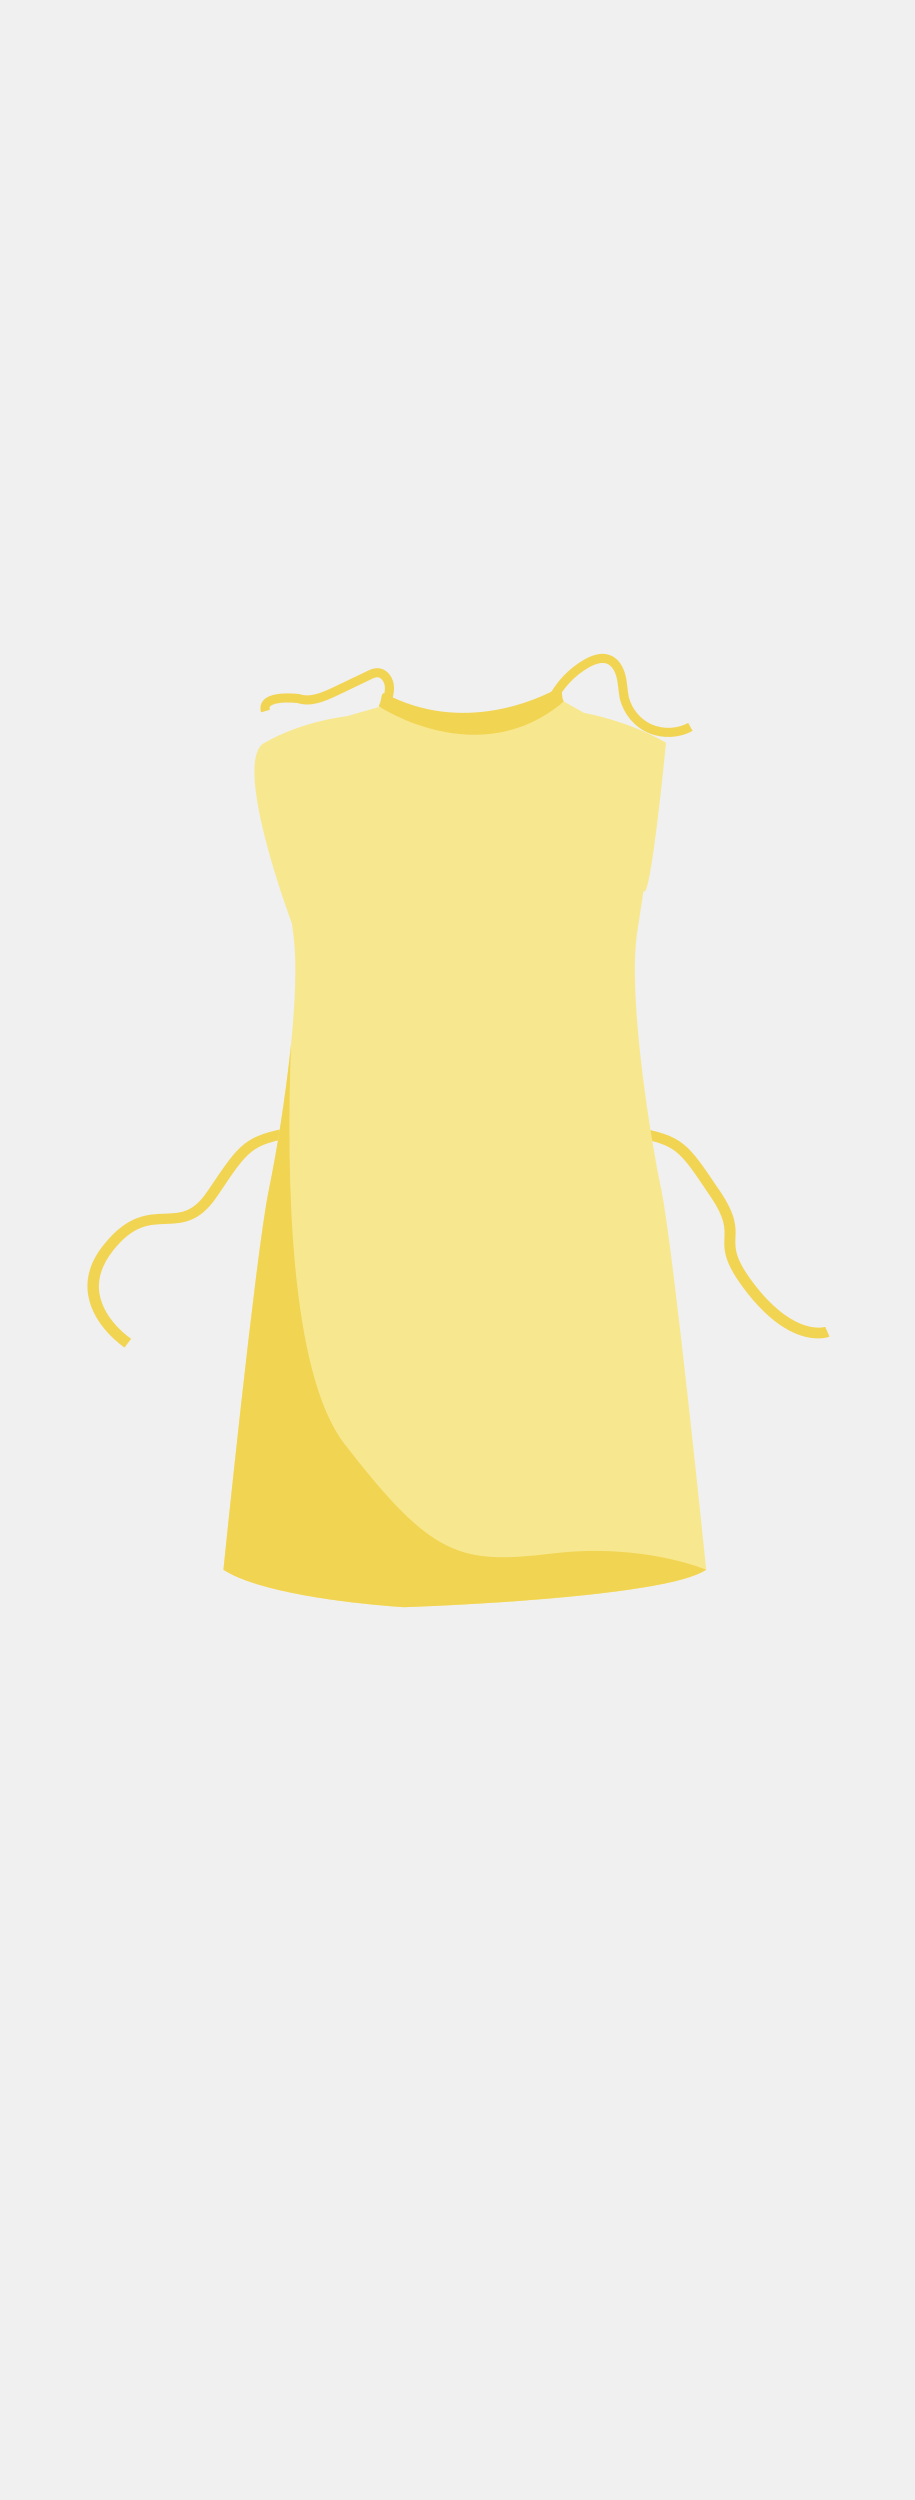
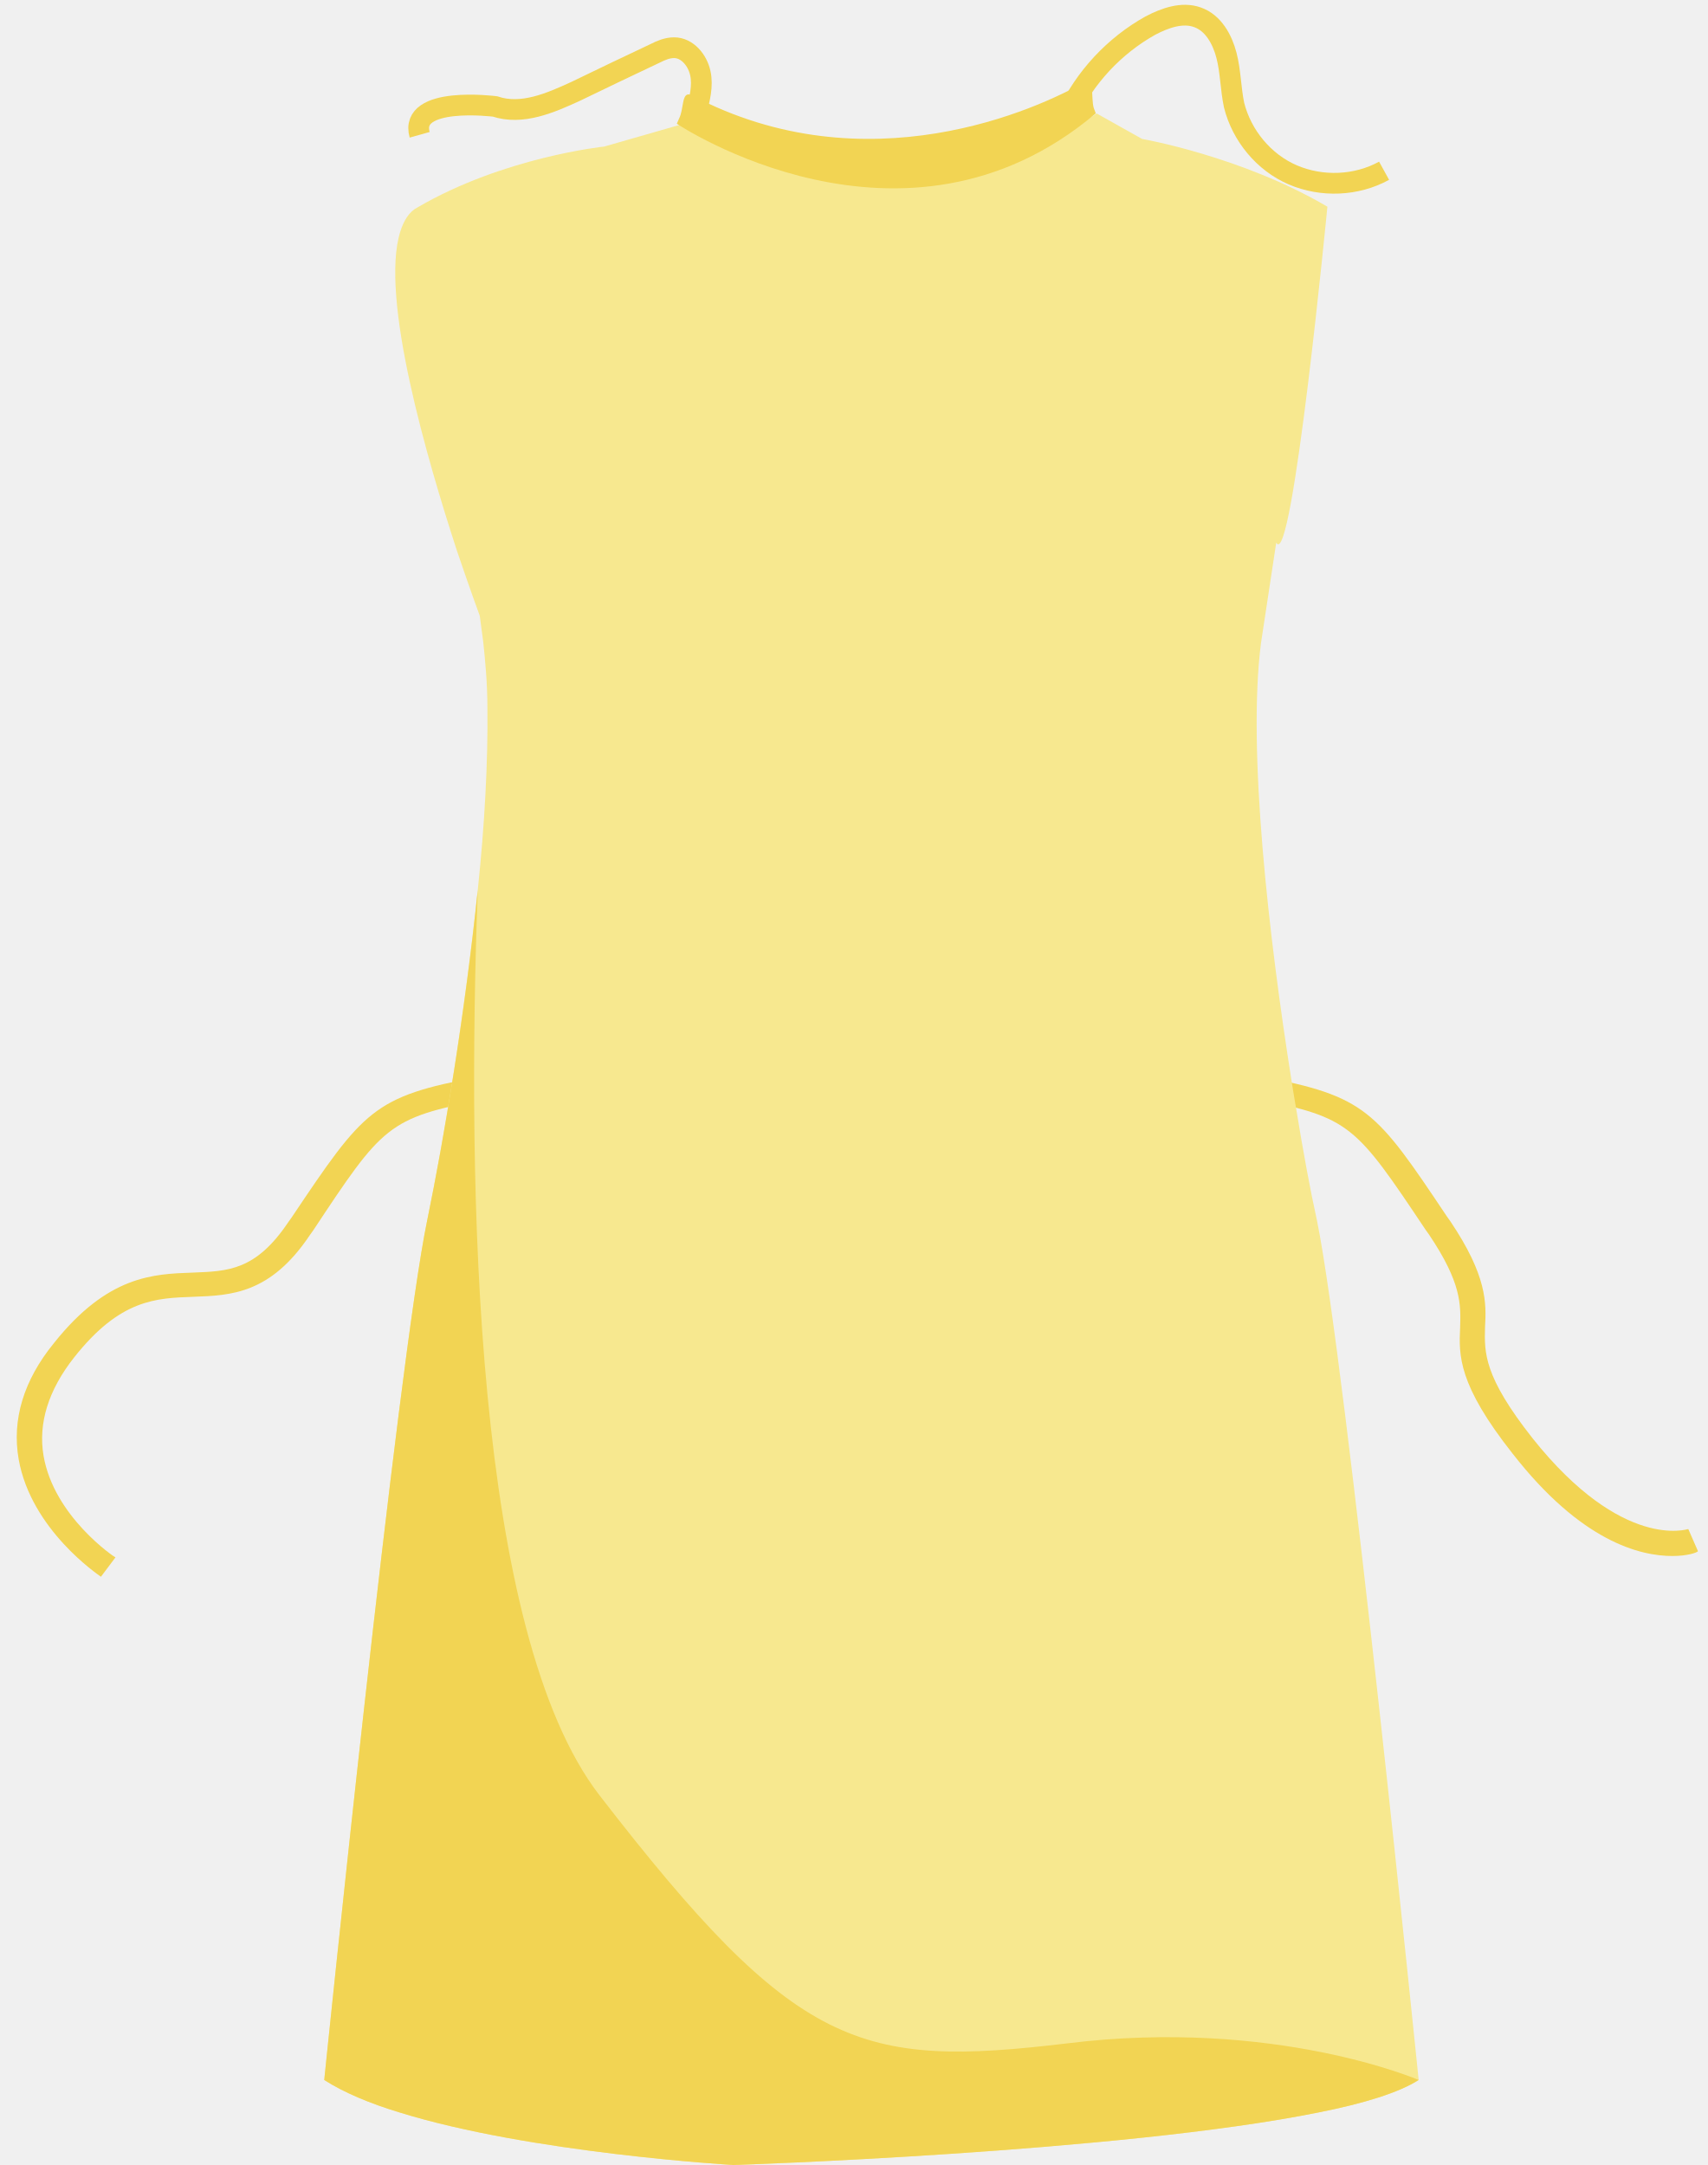
- <svg xmlns="http://www.w3.org/2000/svg" version="1.1" x="0px" y="0px" viewBox="0 0 300.5 821.3" style="enable-background:new 0 0 300.5 821.3;" xml:space="preserve">
+ <svg xmlns="http://www.w3.org/2000/svg" version="1.1" id="Layer_1" x="0px" y="0px" viewBox="0 0 247 313.2" style="enable-background:new 0 0 247 313.2;" xml:space="preserve">
  <style type="text/css">
- 	.st0{fill:#FFFFFF;}
- 	.st1{fill:#22366B;}
- 	.st2{fill:#CFCFCF;}
- 	.st3{fill:#22AA66;}
- 	.st4{fill:#229958;}
- 	.st5{fill:#24BF77;}
- 	.st6{fill:#24AA63;}
- 	.st7{fill:#E3AC81;}
- 	.st8{fill:#EBE0DA;}
- 	.st9{fill:#F8BA8C;}
- 	.st10{fill:#793B16;}
- 	.st11{fill:#EADBD8;}
- 	.st12{fill:#5B2C0B;}
- 	.st13{fill:#803E19;}
- 	.st14{fill:#2B96F4;}
- 	.st15{fill:#0E131A;}
- 	.st16{fill:#43362C;}
- 	.st17{fill:#F7E88F;}
- 	.st18{fill:#0071D6;}
- 	.st19{fill:#FCAE88;}
- 	.st20{opacity:0.32;fill:#B06D4D;}
- 	.st21{fill:#F2D453;}
- 	.st22{fill-rule:evenodd;clip-rule:evenodd;fill:#B77A65;}
- 	.st23{fill-rule:evenodd;clip-rule:evenodd;fill:#0071D6;}
- 	.st24{fill-rule:evenodd;clip-rule:evenodd;fill:#005EA5;}
- 	.st25{fill:#1E3144;}
- 	.st26{fill:#DB7269;}
- 	.st27{fill:#FFC5B6;}
- 	.st28{fill:none;stroke:#FFFFFF;stroke-width:2.332;stroke-linecap:round;stroke-linejoin:round;}
- 	.st29{fill:none;stroke:#FFFFFF;stroke-width:1.941;stroke-linecap:round;stroke-linejoin:round;}
- 	.st30{fill:none;stroke:#FFFFFF;stroke-width:0.935;stroke-linecap:round;stroke-linejoin:round;}
- 	.st31{fill:#209E5F;}
- 	.st32{fill:#25AF66;}
- 	.st33{fill:#EADBD5;}
- 	.st34{opacity:0.1;}
- 	.st35{fill:#60D2A5;}
- 	.st36{fill:#57C193;}
- 	.st37{fill:#45BF87;}
- 	.st38{fill:#028251;}
- 	.st39{fill:#07AF72;}
- 	.st40{opacity:0.25;}
- 	.st41{fill:#8DD9B8;}
- 	.st42{fill:#FBB087;}
- 	.st43{fill:none;stroke:#EADBD8;stroke-miterlimit:10;}
- 	.st44{fill:none;stroke:#803E19;stroke-width:1.324;stroke-linecap:round;stroke-linejoin:round;stroke-miterlimit:10;}
- 	.st45{clip-path:url(#XMLID_30_);}
- 	.st46{clip-path:url(#XMLID_31_);}
- 	.st47{clip-path:url(#XMLID_33_);}
- 	.st48{clip-path:url(#XMLID_34_);}
- 	.st49{clip-path:url(#XMLID_36_);}
- 	.st50{clip-path:url(#XMLID_37_);}
- 	.st51{opacity:0.39;fill:#FFFFFF;}
- 	.st52{opacity:0.42;fill:#F9F9F9;}
- 	.st53{clip-path:url(#XMLID_39_);}
- 	.st54{clip-path:url(#XMLID_40_);}
- 	.st55{clip-path:url(#XMLID_42_);}
- 	.st56{clip-path:url(#XMLID_43_);}
- 	.st57{clip-path:url(#XMLID_45_);}
- 	.st58{clip-path:url(#XMLID_46_);}
- 	.st59{fill:#F7E589;}
- 	.st60{fill:none;stroke:#FFFFFF;stroke-width:2.27;stroke-linecap:round;stroke-linejoin:round;}
- 	.st61{fill:none;stroke:#FFFFFF;stroke-width:1.89;stroke-linecap:round;stroke-linejoin:round;}
- 	.st62{fill:none;stroke:#FFFFFF;stroke-width:0.91;stroke-linecap:round;stroke-linejoin:round;}
- 	.st63{fill:#E6E8E8;}
- 	.st64{fill:none;stroke:#BFBFBF;stroke-width:1.433;stroke-miterlimit:10;}
- 	.st65{fill:none;stroke:#BFBFBF;stroke-width:0.249;stroke-miterlimit:10;stroke-dasharray:0,0.498,1.246,0,0,0;}
- 	.st66{opacity:0.4;fill:#BFBFBF;}
- 	.st67{fill:none;stroke:#BFBFBF;stroke-width:0.239;stroke-miterlimit:10;}
- 	.st68{fill:none;stroke:#BFBFBF;stroke-width:0.239;stroke-miterlimit:10;stroke-dasharray:1.194,0,0,0;}
- 	.st69{fill:none;stroke:#BFBFBF;stroke-width:0.239;stroke-miterlimit:10;stroke-dasharray:0,0.468,1.194,0,0,0;}
- 	.st70{fill:#BFBFBF;}
- 	.st71{fill:#F7FBFC;}
- 	.st72{opacity:0.3;}
- 	.st73{opacity:0.4;clip-path:url(#SVGID_7_);fill:#BFBFBF;}
- 	.st74{opacity:0.5;}
- 	.st75{opacity:0.4;clip-path:url(#SVGID_8_);fill:#BFBFBF;}
- 	.st76{opacity:0.4;clip-path:url(#SVGID_9_);fill:#BFBFBF;}
- 	.st77{opacity:0.4;clip-path:url(#SVGID_10_);fill:#BFBFBF;}
- 	.st78{opacity:0.4;clip-path:url(#SVGID_11_);fill:#BFBFBF;}
- 	.st79{clip-path:url(#XMLID_48_);}
- 	.st80{clip-path:url(#XMLID_49_);}
- 	.st81{clip-path:url(#XMLID_51_);}
- 	.st82{clip-path:url(#XMLID_52_);}
- 	.st83{fill:#DDCFC9;}
- 	.st84{fill:none;stroke:#F2D453;stroke-width:3;stroke-miterlimit:10;}
- 	.st85{clip-path:url(#XMLID_54_);}
- 	.st86{clip-path:url(#XMLID_55_);}
- 	.st87{opacity:0.4;clip-path:url(#SVGID_12_);fill:#BFBFBF;}
+ 	.st0{fill:#F2D453;}
+ 	.st1{fill:#F7E88F;}
+ 	.st2{fill:none;stroke:#F2D453;stroke-width:3;stroke-miterlimit:10;}
</style>
-   <g id="BACKGROUND">
- </g>
-   <g id="OBJECT">
+   <g id="OBJECT_1_">
    <g>
      <g>
        <g>
-           <path class="st21" d="M40.9,442.7c-0.4-0.3-10.1-6.8-11.9-17c-1-5.7,0.7-11.4,5.1-16.8c7.8-9.8,14.4-10,20.2-10.2      c5.1-0.2,9.1-0.3,13.8-7.3l0.5-0.7c10.4-15.5,11.8-17.5,27.1-20.4l0.7,3.3c-13.8,2.6-14.6,3.8-24.7,18.9l-0.5,0.7      c-5.7,8.5-11.4,8.7-16.8,8.9c-5.4,0.2-10.6,0.3-17.3,8.8c-3.7,4.7-5.2,9.5-4.4,14.2c1.5,8.8,10.3,14.7,10.4,14.7L40.9,442.7z" />
+           <path class="st0" d="M14.6,228.1c-0.4-0.3-10.1-6.8-11.9-17c-1-5.7,0.7-11.4,5.1-16.8c7.8-9.8,14.4-10,20.1-10.2      c5.1-0.2,9.1-0.3,13.8-7.3l0.5-0.7c10.4-15.5,11.8-17.5,27-20.3l0.7,3.3c-13.8,2.6-14.6,3.8-24.6,18.9l-0.5,0.7      c-5.7,8.5-11.4,8.7-16.8,8.9c-5.4,0.2-10.6,0.3-17.3,8.8c-3.7,4.7-5.2,9.5-4.4,14.2c1.5,8.8,10.3,14.7,10.4,14.7L14.6,228.1z" />
        </g>
        <g>
-           <path class="st21" d="M268.8,439.7c-4.7,0-13.2-2.1-23.2-14.8c-7.9-10-7.8-14.2-7.6-18.3c0.1-3.3,0.2-6.4-4.5-13.4l-0.5-0.7      c-10.1-15.1-10.9-16.3-24.7-18.9l0.7-3.3c15.3,2.9,16.7,4.9,27.1,20.4l0.5,0.7c5.3,7.9,5.2,11.8,5,15.3      c-0.1,3.7-0.2,7.1,6.9,16.1c13,16.3,22.5,13.1,22.6,13.1l1.4,3.2C272.4,439.2,271,439.7,268.8,439.7z" />
+           <path class="st0" d="M241.9,225.1c-4.7,0-13.2-2.1-23.1-14.8c-7.9-10-7.8-14.2-7.6-18.3c0.1-3.3,0.2-6.4-4.5-13.4l-0.5-0.7      c-10.1-15.1-10.9-16.3-24.6-18.9l0.7-3.3c15.3,2.9,16.7,4.9,27,20.3l0.5,0.7c5.3,7.9,5.2,11.8,5,15.3c-0.1,3.7-0.2,7.1,6.9,16.1      c13,16.3,22.4,13.1,22.5,13.1l1.4,3.2C245.5,224.6,244.1,225.1,241.9,225.1z" />
        </g>
        <g>
-           <path class="st17" d="M232,515.7c-2.8,1.8-7.9,3.4-14.5,4.7c-28.8,5.8-84.8,7.6-84.8,7.6s-29.4-1.7-48.4-7.6      c-4.3-1.3-8.1-2.9-10.9-4.7c0,0,10.6-104,14.9-124.7c0.9-4.5,2-10.1,3-16.3c0.2-1.2,0.4-2.4,0.6-3.6c1.4-8.8,2.7-18.4,3.7-27.9      c1-9.5,1.5-18.7,1.4-26.5c0-3.5-0.3-6.7-0.6-9.5l-0.5-3.8c0,0-1.4-3.8-3.3-9.4c-4.4-13.3-11.3-36.9-8.3-46.4      c0.5-1.6,1.3-2.9,2.5-3.5c12.5-7.3,27.1-8.8,27.1-8.8l10.8-3.1l0.3-0.1c4.6,3.2,16.8,5.4,30,5.4c12.9,0,25.5-3.7,30.2-6.9      c0,0,0.1,0,0.1-0.1l6.6,3.7c0,0,14.4,2.5,26.9,9.8c0,0-5.1,53-7.4,48.7l-2.2,14.5c-2,15.4,1.1,42.6,4.5,64.1      c0.2,1.2,0.4,2.5,0.6,3.6c1,6.1,2,11.6,3,16.1C221.4,411.7,232,515.7,232,515.7z" />
-           <path class="st21" d="M232,515.7c-2.8,1.8-7.9,3.4-14.5,4.7c-28.8,5.8-84.8,7.6-84.8,7.6s-29.4-1.7-48.4-7.6      c-4.3-1.3-8.1-2.9-10.9-4.7c0,0,10.6-104,14.9-124.7c2.4-11.6,5.5-30.2,7.3-47.8c-1.6,43.7-0.5,107.7,17.6,131.2      c28.6,37,37.7,39.6,67.9,36C211.1,506.7,232,515.7,232,515.7z" />
+           <path class="st1" d="M205.2,300.9c-2.8,1.8-7.9,3.4-14.5,4.7c-28.7,5.8-84.6,7.6-84.6,7.6s-29.3-1.7-48.3-7.6      c-4.3-1.3-8.1-2.9-10.9-4.7c0,0,10.6-103.7,14.9-124.4c0.9-4.5,2-10.1,3-16.3c0.2-1.2,0.4-2.4,0.6-3.6      c1.4-8.8,2.7-18.4,3.7-27.8s1.5-18.7,1.4-26.4c0-3.5-0.3-6.7-0.6-9.5l-0.5-3.8c0,0-1.4-3.8-3.3-9.4C61.8,66.5,54.9,43,57.9,33.5      c0.5-1.6,1.3-2.9,2.5-3.5c12.5-7.3,27-8.8,27-8.8l10.8-3.1l0.3-0.1c4.6,3.2,16.8,5.4,29.9,5.4c12.9,0,25.4-3.7,30.1-6.9      c0,0,0.1,0,0.1-0.1l6.6,3.7c0,0,14.4,2.5,26.8,9.8c0,0-5.1,52.9-7.4,48.6l-2.2,14.5c-2,15.4,1.1,42.5,4.5,63.9      c0.2,1.2,0.4,2.5,0.6,3.6c1,6.1,2,11.6,3,16.1C194.7,197.2,205.2,300.9,205.2,300.9z" />
+           <path class="st0" d="M205.2,300.9c-2.8,1.8-7.9,3.4-14.5,4.7c-28.7,5.8-84.6,7.6-84.6,7.6s-29.3-1.7-48.3-7.6      c-4.3-1.3-8.1-2.9-10.9-4.7c0,0,10.6-103.7,14.9-124.4c2.4-11.6,5.5-30.1,7.3-47.7c-1.6,43.6-0.5,107.4,17.6,130.9      c28.5,36.9,37.6,39.5,67.7,35.9C184.4,291.9,205.2,300.9,205.2,300.9z" />
        </g>
        <g>
-           <path class="st21" d="M183.6,225.9c-6.9,4-31.8,15.3-57,2c-1.6-0.8-1.1,1.9-1.9,3.4l-0.3,0.7c0,0,32.9,22.1,60.8-1.5l-0.3-0.8      C184.4,228.3,184.9,225.1,183.6,225.9z" />
+           <path class="st0" d="M157,11.8c-6.9,4-31.7,15.3-56.9,2c-1.6-0.8-1.1,1.9-1.9,3.4l-0.3,0.7c0,0,32.8,22,60.6-1.5l-0.3-0.8      C157.8,14.2,158.3,11,157,11.8z" />
        </g>
      </g>
-       <path class="st84" d="M181,230.7c2.5-5.4,6.8-10,12-12.9c2.1-1.1,4.6-2,6.8-1.2c2.3,0.8,3.6,3.2,4.2,5.5c0.6,2.3,0.6,4.8,1.1,7.2    c1.1,4.4,4.3,8.3,8.5,10.1c4.2,1.8,9.2,1.6,13.2-0.6" />
-       <path class="st84" d="M127.2,230.3c0.5-1.8,1-3.8,0.6-5.6c-0.4-1.9-1.9-3.7-3.8-3.7c-1,0-1.9,0.4-2.7,0.8    c-3.8,1.8-7.6,3.6-11.5,5.5c-3.7,1.7-7.8,3.5-11.7,2.2c0,0-12.5-1.6-10.9,4.1" />
+       <path class="st2" d="M154.4,16.6c2.5-5.4,6.8-10,12-12.9c2.1-1.1,4.6-2,6.8-1.2c2.3,0.8,3.6,3.2,4.2,5.5s0.6,4.8,1.1,7.2    c1.1,4.4,4.3,8.3,8.5,10.1c4.2,1.8,9.2,1.6,13.2-0.6" />
+       <path class="st2" d="M100.7,16.2c0.5-1.8,1-3.8,0.6-5.6c-0.4-1.9-1.9-3.7-3.8-3.7c-1,0-1.9,0.4-2.7,0.8c-3.8,1.8-7.6,3.6-11.5,5.5    c-3.7,1.7-7.8,3.5-11.7,2.2c0,0-12.5-1.6-10.9,4.1" />
    </g>
  </g>
</svg>
